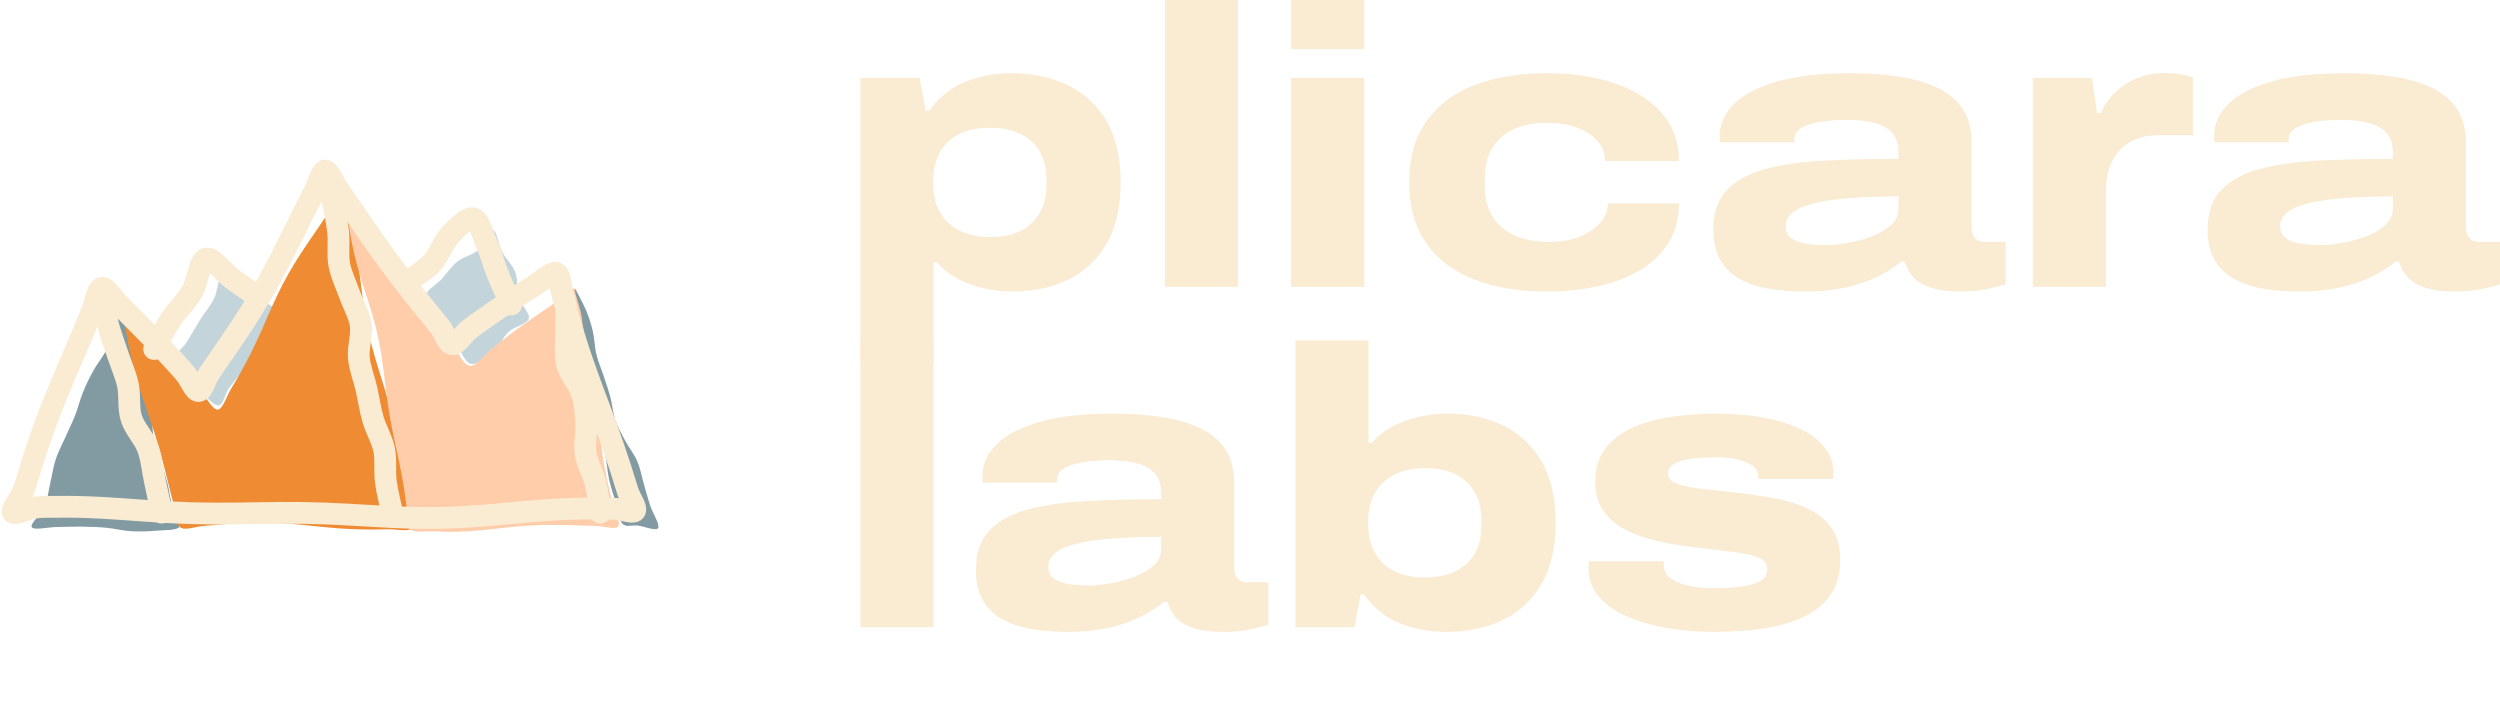
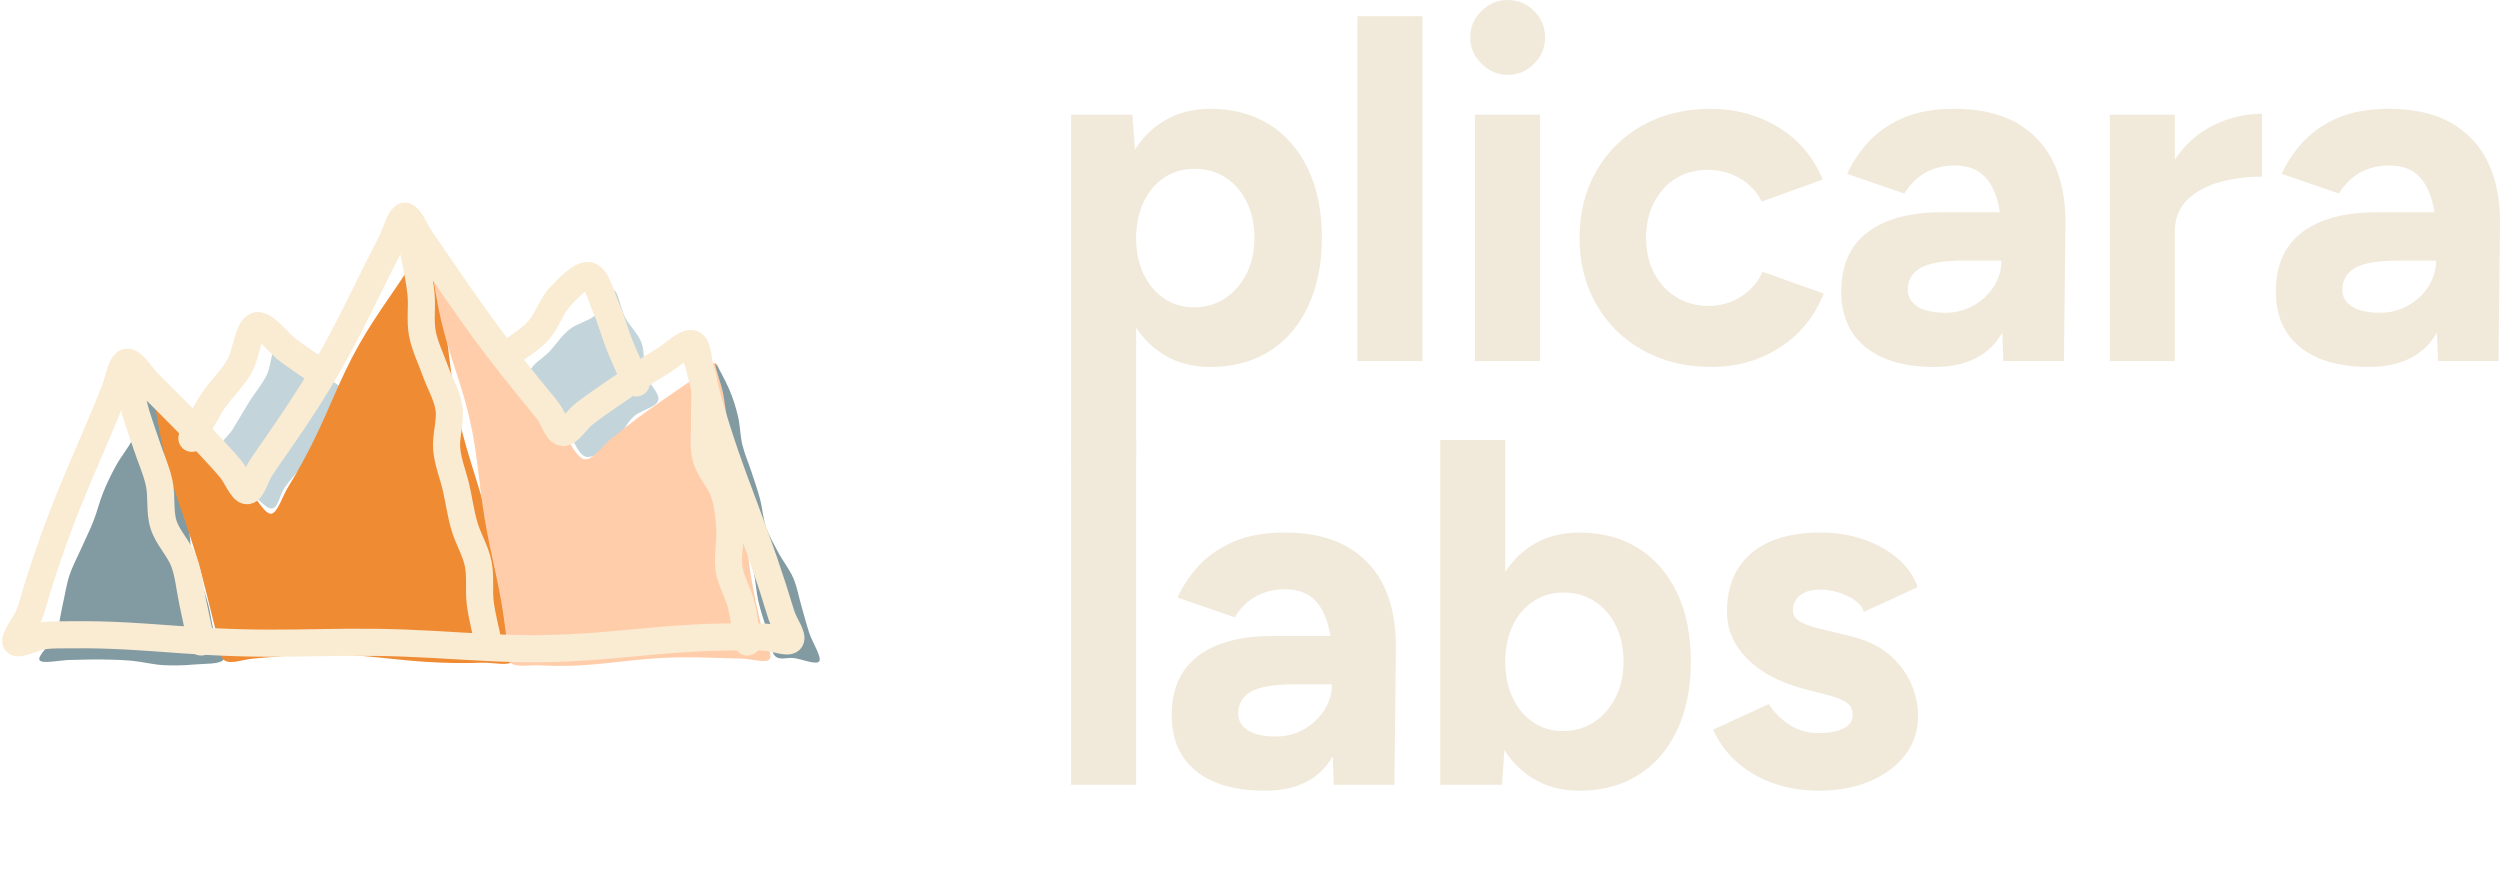
- <svg xmlns="http://www.w3.org/2000/svg" viewBox="0 0 290.55 81.74" width="290.55" height="81.74" role="img" aria-label="Plicara Labs">
-   <g transform="translate(0 1.87)">
+ <svg xmlns="http://www.w3.org/2000/svg" viewBox="0 0 233.4 82.47" width="233.4" height="82.47" role="img" aria-label="Plicara Labs">
+   <g transform="translate(0 2.23)">
    <g transform="translate(-5.42 -6.25) scale(0.1688)">
      <path d="M 138.24 266.24 C 137.27 261.18 144.69 256.28 147.81 251.24 C 150.94 246.20 153.84 241.03 156.99 236.00 C 160.13 230.97 163.89 226.79 166.69 221.08 C 169.49 215.36 169.58 202.30 173.79 201.73 C 178.00 201.17 185.98 212.89 191.93 217.70 C 197.88 222.50 208.19 226.44 209.48 230.56 C 210.77 234.69 202.03 237.85 199.65 242.43 C 197.28 247.02 197.44 253.31 195.23 258.07 C 193.03 262.83 189.52 266.79 186.42 271.00 C 183.33 275.21 179.53 279.33 176.65 283.34 C 173.77 287.35 172.96 295.37 169.12 295.08 C 165.29 294.78 158.77 286.38 153.62 281.58 C 148.48 276.77 139.21 271.30 138.24 266.24 Z" fill="#C3D5DA" stroke="none" transform="translate(13 10)" />
      <path d="M 312.32 220.16 C 312.01 215.86 319.58 212.06 323.22 208.02 C 326.87 203.99 329.87 199.31 334.17 195.93 C 338.46 192.54 344.97 191.34 349.00 187.72 C 353.03 184.10 355.73 173.94 358.37 174.22 C 361.01 174.50 362.25 184.52 364.85 189.42 C 367.46 194.32 372.13 198.40 374.01 203.63 C 375.89 208.85 374.62 215.49 376.14 220.77 C 377.67 226.04 384.30 231.34 383.16 235.28 C 382.03 239.22 373.45 240.56 369.34 244.41 C 365.22 248.26 362.88 254.74 358.49 258.40 C 354.10 262.06 347.28 267.64 343.01 266.38 C 338.74 265.12 335.83 256.27 332.85 250.85 C 329.86 245.42 328.51 238.95 325.09 233.83 C 321.67 228.72 312.63 224.46 312.32 220.16 Z" fill="#C3D5DA" stroke="none" transform="translate(13 10)" />
      <g fill="none" stroke="#FAEBD3" stroke-width="15.0" stroke-linecap="round" stroke-linejoin="round">
        <path d="M 138.24 266.24 C 140.19 262.80 145.60 252.23 149.94 245.62 C 154.29 239.00 160.30 233.45 164.30 226.54 C 168.29 219.64 169.33 205.64 173.92 204.19 C 178.51 202.74 185.84 213.46 191.84 217.83 C 197.84 222.20 206.91 228.30 209.92 230.40" />
        <path d="M 312.32 220.16 C 315.20 217.92 324.70 212.06 329.61 206.73 C 334.52 201.40 337.07 193.26 341.79 188.19 C 346.51 183.12 353.65 175.28 357.92 176.31 C 362.19 177.34 364.56 187.88 367.41 194.36 C 370.26 200.85 372.26 208.36 375.02 215.22 C 377.79 222.08 382.50 232.14 384.00 235.52" />
      </g>
      <path d="M 40.96 378.88 C 39.60 376.52 47.75 369.72 49.88 364.63 C 52.02 359.55 52.49 353.80 53.76 348.37 C 55.04 342.94 55.78 337.30 57.52 332.05 C 59.25 326.80 61.93 321.94 64.16 316.89 C 66.39 311.84 68.88 306.90 70.89 301.77 C 72.90 296.63 74.14 291.19 76.22 286.08 C 78.30 280.97 80.69 275.99 83.39 271.13 C 86.09 266.27 89.83 261.82 92.40 256.92 C 94.98 252.01 97.19 246.88 98.85 241.68 C 100.52 236.48 101.07 225.88 102.40 225.69 C 103.73 225.51 105.45 235.50 106.83 240.55 C 108.20 245.60 109.06 250.93 110.65 255.98 C 112.25 261.04 114.58 265.90 116.42 270.90 C 118.26 275.89 120.51 280.78 121.68 285.95 C 122.84 291.12 122.86 296.60 123.42 301.94 C 123.97 307.27 123.99 312.75 125.02 317.96 C 126.06 323.17 128.08 328.11 129.64 333.18 C 131.19 338.25 133.02 343.25 134.35 348.38 C 135.68 353.51 136.17 358.95 137.60 363.96 C 139.02 368.98 144.77 375.58 142.88 378.48 C 141.00 381.38 131.90 380.81 126.29 381.35 C 120.68 381.88 114.92 382.02 109.23 381.68 C 103.54 381.34 97.85 379.82 92.16 379.29 C 86.47 378.77 80.78 378.61 75.09 378.54 C 69.40 378.46 63.72 378.76 58.03 378.82 C 52.34 378.87 42.32 381.24 40.96 378.88 Z" fill="#829AA1" stroke="none" transform="translate(13 10)" />
      <path d="M 102.40 225.28 C 103.52 224.87 108.71 234.25 112.13 238.49 C 115.55 242.73 119.24 246.73 122.94 250.70 C 126.64 254.68 130.51 258.51 134.34 262.36 C 138.17 266.22 142.11 269.98 145.94 273.84 C 149.76 277.71 153.44 281.53 157.29 285.55 C 161.15 289.56 165.59 298.25 169.06 297.94 C 172.54 297.64 175.30 288.41 178.15 283.72 C 181.01 279.04 183.64 274.53 186.21 269.84 C 188.78 265.14 191.23 260.38 193.57 255.56 C 195.92 250.74 198.07 245.81 200.27 240.91 C 202.47 236.01 204.54 231.03 206.79 226.16 C 209.04 221.28 211.29 216.41 213.77 211.67 C 216.25 206.92 218.89 202.27 221.66 197.69 C 224.43 193.11 227.43 188.66 230.39 184.19 C 233.36 179.73 236.49 175.35 239.47 170.89 C 242.44 166.42 245.52 161.92 248.26 157.42 C 251.01 152.92 254.17 143.60 255.92 143.88 C 257.67 144.16 257.74 153.97 258.76 159.12 C 259.78 164.27 261.03 169.55 262.03 174.78 C 263.04 180.02 263.97 185.27 264.79 190.55 C 265.61 195.82 266.27 201.13 266.97 206.42 C 267.66 211.72 268.22 217.05 268.98 222.33 C 269.74 227.62 270.50 232.90 271.51 238.14 C 272.52 243.38 273.70 248.58 275.02 253.76 C 276.34 258.93 277.92 264.06 279.45 269.19 C 280.98 274.33 282.69 279.43 284.21 284.56 C 285.72 289.70 287.25 294.84 288.54 300.02 C 289.84 305.20 290.98 310.41 292.00 315.64 C 293.02 320.88 293.82 326.16 294.66 331.42 C 295.50 336.69 296.20 341.99 297.05 347.26 C 297.91 352.53 298.81 357.65 299.77 363.03 C 300.74 368.40 305.11 376.62 302.85 379.50 C 300.59 382.39 291.63 380.18 286.21 380.35 C 280.79 380.52 275.63 380.59 270.34 380.51 C 265.05 380.43 259.75 380.22 254.46 379.88 C 249.17 379.55 243.88 378.99 238.59 378.49 C 233.30 377.99 228.01 377.33 222.72 376.88 C 217.43 376.44 212.14 376.00 206.85 375.82 C 201.56 375.64 196.27 375.64 190.98 375.79 C 185.69 375.94 180.39 376.36 175.10 376.73 C 169.81 377.11 164.54 377.68 159.23 378.07 C 153.92 378.45 146.65 381.44 143.24 379.04 C 139.82 376.64 140.15 368.79 138.76 363.66 C 137.36 358.52 136.16 353.38 134.86 348.24 C 133.56 343.10 132.34 337.94 130.96 332.83 C 129.58 327.71 128.12 322.62 126.56 317.55 C 125.00 312.48 123.26 307.46 121.58 302.43 C 119.89 297.39 118.07 292.39 116.44 287.34 C 114.81 282.29 113.19 277.24 111.81 272.13 C 110.43 267.01 109.22 261.85 108.15 256.65 C 107.07 251.45 106.34 246.17 105.38 240.94 C 104.43 235.71 101.28 225.69 102.40 225.28 Z" fill="#EE8B33" stroke="none" transform="translate(13 10)" />
      <path d="M 256.00 143.36 C 257.46 142.89 262.93 152.12 266.33 156.55 C 269.72 160.98 273.04 165.46 276.37 169.94 C 279.69 174.42 283.08 178.86 286.26 183.44 C 289.44 188.02 292.52 192.67 295.47 197.42 C 298.41 202.17 301.15 207.06 303.94 211.92 C 306.74 216.77 309.37 221.74 312.23 226.55 C 315.09 231.36 317.97 236.15 321.10 240.77 C 324.23 245.39 327.37 249.76 330.99 254.27 C 334.61 258.79 338.39 267.55 342.81 267.87 C 347.23 268.19 352.74 259.94 357.50 256.18 C 362.26 252.41 366.67 248.81 371.38 245.29 C 376.08 241.77 380.91 238.43 385.72 235.06 C 390.53 231.69 395.38 228.46 400.23 225.07 C 405.09 221.67 411.72 213.66 414.84 214.69 C 417.97 215.71 417.59 225.75 418.98 231.20 C 420.36 236.65 421.85 241.97 423.16 247.38 C 424.46 252.79 425.78 258.19 426.80 263.65 C 427.83 269.12 428.65 274.62 429.32 280.14 C 429.98 285.67 430.35 291.26 430.81 296.82 C 431.27 302.39 431.54 307.99 432.08 313.54 C 432.62 319.10 433.21 324.64 434.05 330.14 C 434.88 335.63 435.96 341.08 437.10 346.52 C 438.24 351.96 439.60 357.47 440.88 362.78 C 442.16 368.08 446.66 375.80 444.77 378.35 C 442.87 380.90 434.71 378.20 429.51 378.08 C 424.31 377.95 418.89 377.75 413.58 377.63 C 408.27 377.50 402.96 377.30 397.65 377.35 C 392.34 377.40 387.03 377.58 381.72 377.92 C 376.41 378.26 371.11 378.86 365.80 379.39 C 360.49 379.91 355.18 380.64 349.87 381.08 C 344.56 381.53 339.25 381.95 333.94 382.06 C 328.63 382.18 323.49 382.12 318.01 381.80 C 312.52 381.48 304.23 383.25 301.03 380.15 C 297.83 377.06 299.55 368.68 298.79 363.22 C 298.04 357.76 297.40 352.63 296.50 347.37 C 295.61 342.11 294.50 336.89 293.42 331.67 C 292.35 326.44 291.10 321.25 290.05 316.02 C 288.99 310.80 287.96 305.57 287.09 300.30 C 286.22 295.04 285.54 289.74 284.83 284.44 C 284.13 279.14 283.61 273.81 282.87 268.52 C 282.12 263.23 281.39 257.94 280.37 252.71 C 279.35 247.47 278.12 242.28 276.74 237.12 C 275.36 231.95 273.67 226.85 272.09 221.72 C 270.50 216.60 268.73 211.51 267.22 206.37 C 265.71 201.24 264.25 196.09 263.04 190.89 C 261.83 185.69 260.86 180.45 259.95 175.19 C 259.04 169.94 258.24 164.66 257.58 159.35 C 256.93 154.05 254.54 143.83 256.00 143.36 Z" fill="#FFCDAA" stroke="none" transform="translate(13 10)" />
      <path d="M 414.72 215.04 C 415.29 214.68 420.30 224.23 422.39 229.06 C 424.48 233.89 426.05 238.90 427.27 244.03 C 428.49 249.17 428.46 254.73 429.70 259.85 C 430.94 264.98 433.10 269.79 434.73 274.78 C 436.35 279.77 438.12 284.72 439.46 289.81 C 440.80 294.90 441.08 300.36 442.78 305.32 C 444.49 310.29 447.18 314.91 449.69 319.60 C 452.20 324.29 455.75 328.62 457.84 333.45 C 459.93 338.29 460.79 343.54 462.25 348.59 C 463.72 353.64 464.97 358.58 466.64 363.74 C 468.31 368.89 473.65 377.16 472.25 379.51 C 470.85 381.85 462.32 378.27 458.24 377.79 C 454.16 377.31 450.27 379.19 447.77 376.62 C 445.27 374.04 444.78 367.39 443.24 362.33 C 441.70 357.27 439.75 351.68 438.52 346.26 C 437.30 340.83 437.11 335.21 435.89 329.79 C 434.66 324.37 432.54 319.11 431.17 313.72 C 429.80 308.32 428.18 302.97 427.66 297.41 C 427.13 291.86 428.26 286.00 428.02 280.39 C 427.78 274.78 427.28 269.22 426.22 263.76 C 425.16 258.31 422.87 253.09 421.66 247.66 C 420.45 242.23 420.14 236.64 418.98 231.20 C 417.83 225.76 414.15 215.40 414.72 215.04 Z" fill="#829AA1" stroke="none" transform="translate(13 10)" />
      <g fill="none" stroke="#FAEBD3" stroke-width="15.0" stroke-linecap="round" stroke-linejoin="round">
        <path d="M 40.96 378.88 C 39.61 376.97 46.17 369.08 48.20 363.96 C 50.22 358.83 51.44 353.38 53.12 348.11 C 54.80 342.84 56.49 337.58 58.27 332.35 C 60.05 327.13 61.89 321.92 63.81 316.75 C 65.72 311.58 67.72 306.44 69.77 301.32 C 71.82 296.20 73.95 291.11 76.09 286.03 C 78.22 280.94 80.43 275.88 82.59 270.81 C 84.75 265.73 86.94 260.67 89.07 255.58 C 91.20 250.50 93.17 245.51 95.36 240.28 C 97.54 235.05 98.97 224.86 102.18 224.18 C 105.40 223.49 110.64 232.24 114.64 236.16 C 118.63 240.09 122.32 243.86 126.15 247.72 C 129.98 251.58 133.83 255.42 137.61 259.33 C 141.39 263.23 145.16 267.15 148.84 271.14 C 152.53 275.14 156.42 279.27 159.74 283.28 C 163.06 287.28 166.00 295.29 168.77 295.20 C 171.55 295.10 173.58 287.00 176.37 282.71 C 179.16 278.42 182.47 273.87 185.51 269.44 C 188.54 265.01 191.61 260.60 194.59 256.14 C 197.56 251.68 200.52 247.20 203.38 242.67 C 206.24 238.14 209.03 233.58 211.73 228.96 C 214.43 224.34 217.04 219.67 219.58 214.96 C 222.13 210.26 224.58 205.49 227.01 200.72 C 229.45 195.96 231.81 191.14 234.19 186.34 C 236.58 181.55 238.92 176.73 241.33 171.94 C 243.73 167.15 246.17 162.35 248.62 157.63 C 251.07 152.90 253.19 143.67 256.00 143.58 C 258.82 143.50 262.36 152.56 265.53 157.11 C 268.71 161.66 271.89 166.28 275.05 170.87 C 278.22 175.46 281.35 180.08 284.53 184.66 C 287.71 189.24 290.90 193.82 294.15 198.35 C 297.39 202.89 300.68 207.40 304.03 211.86 C 307.37 216.32 310.78 220.74 314.22 225.14 C 317.67 229.54 321.18 233.88 324.68 238.24 C 328.19 242.59 332.11 247.13 335.25 251.25 C 338.39 255.38 340.19 262.72 343.50 262.99 C 346.81 263.25 350.79 256.23 355.11 252.82 C 359.42 249.41 364.58 245.87 369.40 242.52 C 374.22 239.17 379.10 235.90 384.03 232.69 C 388.96 229.49 393.79 226.41 398.95 223.27 C 404.11 220.14 411.53 212.78 414.99 213.90 C 418.45 215.01 418.24 224.76 419.71 229.98 C 421.18 235.20 422.39 240.16 423.82 245.22 C 425.26 250.28 426.75 255.32 428.32 260.33 C 429.89 265.34 431.55 270.32 433.25 275.29 C 434.96 280.25 436.75 285.19 438.55 290.12 C 440.35 295.05 442.21 299.97 444.04 304.89 C 445.86 309.81 447.71 314.73 449.50 319.67 C 451.29 324.60 453.06 329.55 454.76 334.51 C 456.47 339.48 458.12 344.46 459.74 349.46 C 461.35 354.45 462.85 359.79 464.44 364.49 C 466.03 369.20 470.74 375.71 469.28 377.67 C 467.82 379.63 460.51 376.52 455.68 376.25 C 450.85 375.98 445.44 376.04 440.32 376.05 C 435.20 376.07 430.08 376.15 424.96 376.33 C 419.84 376.50 414.72 376.78 409.60 377.11 C 404.48 377.44 399.36 377.87 394.24 378.30 C 389.12 378.74 384.00 379.25 378.88 379.71 C 373.76 380.17 368.64 380.66 363.52 381.05 C 358.40 381.44 353.28 381.81 348.16 382.06 C 343.04 382.31 337.92 382.49 332.80 382.56 C 327.68 382.64 322.56 382.60 317.44 382.50 C 312.32 382.39 307.20 382.18 302.08 381.94 C 296.96 381.71 291.84 381.39 286.72 381.10 C 281.60 380.81 276.48 380.47 271.36 380.21 C 266.24 379.94 261.12 379.68 256.00 379.49 C 250.88 379.31 245.76 379.17 240.64 379.10 C 235.52 379.03 230.40 379.03 225.28 379.05 C 220.16 379.07 215.04 379.17 209.92 379.24 C 204.80 379.31 199.68 379.42 194.56 379.47 C 189.44 379.52 184.32 379.57 179.20 379.54 C 174.08 379.51 168.96 379.43 163.84 379.28 C 158.72 379.13 153.60 378.91 148.48 378.64 C 143.36 378.37 138.24 378.02 133.12 377.67 C 128.00 377.33 122.88 376.92 117.76 376.57 C 112.64 376.23 107.52 375.86 102.40 375.59 C 97.28 375.33 92.16 375.09 87.04 374.98 C 81.92 374.86 76.80 374.83 71.68 374.90 C 66.56 374.97 61.44 374.74 56.32 375.41 C 51.20 376.07 42.31 380.79 40.96 378.88 Z" />
        <path d="M 102.40 225.28 C 103.01 229.03 104.32 240.44 106.08 247.80 C 107.84 255.17 110.63 262.26 112.97 269.47 C 115.32 276.68 118.57 283.64 120.16 291.05 C 121.76 298.46 120.27 306.69 122.55 313.92 C 124.82 321.15 131.15 327.30 133.83 334.42 C 136.51 341.54 137.05 349.23 138.64 356.64 C 140.23 364.05 142.57 375.17 143.36 378.88" />
        <path d="M 256.00 143.36 C 256.86 146.90 259.70 157.46 261.19 164.58 C 262.68 171.69 264.19 178.81 264.94 186.07 C 265.69 193.33 264.37 201.00 265.70 208.15 C 267.02 215.30 270.44 222.05 272.90 228.97 C 275.36 235.90 279.41 242.52 280.45 249.73 C 281.50 256.93 278.52 264.93 279.17 272.21 C 279.81 279.49 282.70 286.34 284.33 293.43 C 285.96 300.52 286.91 307.75 288.95 314.76 C 290.99 321.77 295.11 328.37 296.57 335.50 C 298.04 342.62 296.83 350.27 297.74 357.50 C 298.66 364.73 301.36 375.32 302.08 378.88" />
        <path d="M 414.72 215.04 C 415.83 218.36 420.23 228.14 421.40 234.99 C 422.57 241.83 421.56 249.09 421.76 256.12 C 421.97 263.15 420.82 270.43 422.63 277.16 C 424.44 283.88 430.44 289.83 432.64 296.48 C 434.83 303.14 435.35 310.11 435.79 317.09 C 436.24 324.07 434.27 331.51 435.31 338.38 C 436.35 345.25 440.36 351.57 442.05 358.32 C 443.74 365.07 444.87 375.45 445.44 378.88" />
        <path d="M 138.24 266.24 C 140.19 262.80 145.53 252.20 149.92 245.60 C 154.30 239.01 160.54 233.60 164.54 226.68 C 168.54 219.77 169.36 205.60 173.91 204.12 C 178.45 202.65 185.82 213.47 191.82 217.85 C 197.82 222.23 206.90 228.31 209.92 230.40" />
        <path d="M 312.32 220.16 C 315.24 217.96 324.94 212.30 329.82 206.94 C 334.71 201.59 336.98 193.12 341.65 188.05 C 346.33 182.99 353.57 175.51 357.87 176.56 C 362.17 177.61 364.61 187.89 367.46 194.34 C 370.31 200.79 372.22 208.38 374.98 215.24 C 377.73 222.11 382.50 232.14 384.00 235.52" />
      </g>
    </g>
  </g>
-   <g fill="#FAEBD3" transform="translate(97.01 33.33)">
-     <path d="M2.99 8.85V-24.27H9.87L10.57 -20.47H10.97Q12.77 -22.89 15.23 -23.85Q17.69 -24.82 20.49 -24.82Q24.19 -24.82 27.06 -23.45Q29.93 -22.08 31.58 -19.28Q33.23 -16.47 33.23 -12.14Q33.23 -7.82 31.59 -5Q29.95 -2.18 27.12 -0.82Q24.29 0.55 20.68 0.55Q19.1 0.55 17.45 0.2Q15.8 -0.15 14.35 -0.91Q12.9 -1.66 11.86 -2.86H11.49V8.85ZM18.07 -5.78Q20.24 -5.78 21.69 -6.55Q23.13 -7.31 23.86 -8.67Q24.6 -10.02 24.6 -11.75V-12.52Q24.6 -14.3 23.86 -15.65Q23.13 -17 21.66 -17.74Q20.2 -18.48 18.03 -18.48Q15.86 -18.48 14.38 -17.71Q12.91 -16.93 12.18 -15.54Q11.44 -14.15 11.44 -12.3V-11.98Q11.44 -10.61 11.86 -9.46Q12.28 -8.32 13.11 -7.51Q13.95 -6.7 15.19 -6.24Q16.43 -5.78 18.07 -5.78Z M38.37 0V-33.33H46.86V0Z M53.04 -27.62V-33.33H61.54V-27.62ZM53.04 0V-24.27H61.54V0Z M82.78 0.55Q77.91 0.55 74.32 -0.85Q70.72 -2.25 68.75 -5.07Q66.77 -7.89 66.77 -12.14Q66.77 -16.4 68.75 -19.22Q70.72 -22.04 74.32 -23.43Q77.91 -24.82 82.78 -24.82Q85.95 -24.82 88.73 -24.19Q91.51 -23.55 93.63 -22.26Q95.76 -20.97 96.94 -19.06Q98.12 -17.15 98.12 -14.61H89.53Q89.53 -15.97 88.63 -16.97Q87.73 -17.97 86.22 -18.51Q84.7 -19.05 82.78 -19.05Q80.38 -19.05 78.77 -18.24Q77.15 -17.44 76.35 -15.99Q75.55 -14.55 75.55 -12.6V-11.68Q75.55 -9.76 76.37 -8.3Q77.2 -6.85 78.88 -6.03Q80.57 -5.22 83.11 -5.22Q85.01 -5.22 86.54 -5.82Q88.07 -6.41 88.96 -7.44Q89.86 -8.46 89.86 -9.7H98.12Q98.12 -7.1 96.93 -5.16Q95.73 -3.22 93.64 -1.96Q91.54 -0.69 88.75 -0.07Q85.95 0.55 82.78 0.55Z M112.79 0.55Q110.53 0.55 108.58 0.22Q106.63 -0.11 105.18 -0.92Q103.72 -1.72 102.92 -3.12Q102.11 -4.51 102.11 -6.65Q102.11 -9.57 103.68 -11.24Q105.25 -12.91 108.15 -13.68Q111.04 -14.46 114.98 -14.66Q118.91 -14.87 123.63 -14.87V-15.61Q123.63 -17 122.94 -17.83Q122.24 -18.67 120.88 -19.03Q119.52 -19.4 117.46 -19.4Q115.99 -19.4 114.63 -19.18Q113.27 -18.97 112.39 -18.48Q111.52 -17.99 111.52 -17.14V-16.79H102.92Q102.88 -16.97 102.86 -17.12Q102.85 -17.26 102.85 -17.47Q102.85 -19.63 104.56 -21.29Q106.26 -22.95 109.61 -23.88Q112.97 -24.82 117.92 -24.82Q122.5 -24.82 125.67 -24.02Q128.84 -23.23 130.49 -21.46Q132.13 -19.69 132.13 -16.71V-7.01Q132.13 -6.21 132.49 -5.72Q132.85 -5.22 133.64 -5.22H136.09V-0.3Q135.43 -0.05 134.01 0.25Q132.59 0.55 130.97 0.55Q128.7 0.55 127.33 0.08Q125.97 -0.39 125.3 -1.18Q124.63 -1.98 124.34 -2.94H123.98Q122.66 -1.87 120.96 -1.07Q119.25 -0.27 117.21 0.14Q115.17 0.55 112.79 0.55ZM115.18 -4.84Q116.23 -4.84 117.64 -5.08Q119.06 -5.31 120.44 -5.82Q121.82 -6.33 122.73 -7.14Q123.63 -7.94 123.63 -9.11V-10.5Q119.11 -10.5 116.2 -10.13Q113.29 -9.76 111.91 -9.01Q110.53 -8.26 110.53 -7.04Q110.53 -6.1 111.21 -5.63Q111.89 -5.16 112.97 -5Q114.05 -4.84 115.18 -4.84Z M139.24 0V-24.27H146.12L146.71 -20.16H147.1Q147.81 -21.63 148.92 -22.68Q150.04 -23.73 151.48 -24.29Q152.91 -24.84 154.53 -24.84Q155.46 -24.84 156.29 -24.72Q157.12 -24.59 157.86 -24.31V-17.62H153.84Q152.22 -17.62 151.07 -17.1Q149.92 -16.58 149.18 -15.68Q148.45 -14.79 148.1 -13.65Q147.74 -12.51 147.74 -11.22V0Z M170.25 0.55Q167.98 0.55 166.03 0.22Q164.08 -0.11 162.63 -0.92Q161.18 -1.72 160.37 -3.12Q159.56 -4.51 159.56 -6.65Q159.56 -9.57 161.14 -11.24Q162.71 -12.91 165.6 -13.68Q168.5 -14.46 172.43 -14.66Q176.36 -14.87 181.09 -14.87V-15.61Q181.09 -17 180.39 -17.83Q179.69 -18.67 178.33 -19.03Q176.97 -19.4 174.92 -19.4Q173.45 -19.4 172.08 -19.18Q170.72 -18.97 169.85 -18.48Q168.97 -17.99 168.97 -17.14V-16.79H160.38Q160.33 -16.97 160.32 -17.12Q160.31 -17.26 160.31 -17.47Q160.31 -19.63 162.01 -21.29Q163.71 -22.95 167.07 -23.88Q170.42 -24.82 175.37 -24.82Q179.95 -24.82 183.12 -24.02Q186.29 -23.23 187.94 -21.46Q189.58 -19.69 189.58 -16.71V-7.01Q189.58 -6.21 189.94 -5.72Q190.3 -5.22 191.1 -5.22H193.54V-0.3Q192.88 -0.05 191.47 0.25Q190.05 0.55 188.42 0.55Q186.15 0.55 184.79 0.08Q183.42 -0.39 182.75 -1.18Q182.08 -1.98 181.8 -2.94H181.43Q180.12 -1.87 178.41 -1.07Q176.7 -0.27 174.66 0.14Q172.62 0.55 170.25 0.55ZM172.63 -4.84Q173.68 -4.84 175.1 -5.08Q176.52 -5.31 177.9 -5.82Q179.28 -6.33 180.18 -7.14Q181.09 -7.94 181.09 -9.11V-10.5Q176.56 -10.5 173.65 -10.13Q170.75 -9.76 169.37 -9.01Q167.99 -8.26 167.99 -7.04Q167.99 -6.1 168.67 -5.63Q169.35 -5.16 170.42 -5Q171.5 -4.84 172.63 -4.84Z" />
+   <g fill="#F1EADB" transform="translate(97.15 33.71)">
+     <path d="M2.85 9.2V-23H8.57L8.81 -19.75Q9.98 -21.57 11.76 -22.56Q13.54 -23.55 15.86 -23.55Q19.03 -23.55 21.37 -22.08Q23.7 -20.61 24.98 -17.91Q26.26 -15.21 26.26 -11.5Q26.26 -7.84 24.98 -5.12Q23.7 -2.39 21.37 -0.92Q19.03 0.55 15.86 0.55Q13.57 0.55 11.83 -0.41Q10.09 -1.37 8.92 -3.11V9.2ZM14.32 -5.02Q15.96 -5.02 17.22 -5.86Q18.48 -6.69 19.22 -8.15Q19.96 -9.61 19.96 -11.5Q19.96 -13.4 19.25 -14.85Q18.54 -16.31 17.27 -17.13Q16.01 -17.95 14.36 -17.95Q12.78 -17.95 11.54 -17.13Q10.31 -16.31 9.62 -14.85Q8.92 -13.39 8.92 -11.5Q8.92 -9.6 9.61 -8.14Q10.3 -6.67 11.52 -5.85Q12.74 -5.02 14.32 -5.02Z M29.58 0V-32.2H35.65V0Z M40.55 0V-23H46.63V0ZM43.61 -26.72Q42.21 -26.72 41.16 -27.77Q40.11 -28.81 40.11 -30.21Q40.11 -31.66 41.16 -32.68Q42.21 -33.71 43.61 -33.71Q45.05 -33.71 46.08 -32.68Q47.1 -31.66 47.1 -30.21Q47.1 -28.81 46.08 -27.77Q45.05 -26.72 43.61 -26.72Z M62.63 0.55Q59.05 0.55 56.26 -0.99Q53.47 -2.53 51.9 -5.26Q50.32 -7.99 50.32 -11.5Q50.32 -15.04 51.89 -17.76Q53.45 -20.47 56.21 -22.01Q58.97 -23.55 62.54 -23.55Q66.03 -23.55 68.86 -21.84Q71.7 -20.13 73.02 -16.95L67.32 -14.89Q66.67 -16.23 65.32 -17.04Q63.96 -17.85 62.27 -17.85Q60.58 -17.85 59.29 -17.04Q58.01 -16.24 57.27 -14.8Q56.53 -13.37 56.53 -11.5Q56.53 -9.63 57.28 -8.21Q58.02 -6.79 59.35 -5.97Q60.67 -5.15 62.36 -5.15Q64.04 -5.15 65.39 -6.02Q66.75 -6.88 67.4 -8.34L73.12 -6.3Q71.8 -3.03 68.97 -1.24Q66.14 0.55 62.63 0.55Z M83.44 0.55Q79.3 0.55 77.03 -1.29Q74.75 -3.13 74.75 -6.49Q74.75 -10.17 77.21 -12.03Q79.67 -13.89 84.13 -13.89H89.56Q89.24 -16.01 88.23 -17.13Q87.22 -18.26 85.33 -18.26Q83.86 -18.26 82.66 -17.62Q81.47 -16.97 80.64 -15.64L75.3 -17.48Q75.95 -18.95 77.19 -20.35Q78.43 -21.76 80.43 -22.66Q82.43 -23.55 85.33 -23.55Q88.83 -23.55 91.15 -22.22Q93.47 -20.88 94.6 -18.47Q95.73 -16.05 95.68 -12.74L95.54 0H89.88L89.79 -2.67Q88.92 -1.1 87.33 -0.28Q85.74 0.55 83.44 0.55ZM84.46 -4.51Q85.93 -4.51 87.12 -5.2Q88.32 -5.89 89.01 -6.99Q89.7 -8.1 89.7 -9.29V-9.38H86.25Q83.26 -9.38 82.11 -8.67Q80.96 -7.96 80.96 -6.67Q80.96 -5.66 81.88 -5.08Q82.8 -4.51 84.46 -4.51Z M99.82 0V-23H105.89V-18.79Q107.31 -20.95 109.5 -22.02Q111.7 -23.09 114.03 -23.09V-17.22Q111.93 -17.22 110.06 -16.7Q108.2 -16.18 107.05 -15.04Q105.89 -13.9 105.89 -12.08V0Z M124.02 0.55Q119.88 0.55 117.6 -1.29Q115.32 -3.13 115.32 -6.49Q115.32 -10.17 117.78 -12.03Q120.24 -13.89 124.71 -13.89H130.13Q129.81 -16.01 128.8 -17.13Q127.79 -18.26 125.9 -18.26Q124.43 -18.26 123.23 -17.62Q122.04 -16.97 121.21 -15.64L115.87 -17.48Q116.52 -18.95 117.76 -20.35Q119 -21.76 121 -22.66Q123 -23.55 125.9 -23.55Q129.4 -23.55 131.72 -22.22Q134.04 -20.88 135.17 -18.47Q136.3 -16.05 136.25 -12.74L136.11 0H130.46L130.36 -2.67Q129.49 -1.1 127.9 -0.28Q126.32 0.55 124.02 0.55ZM125.03 -4.51Q126.5 -4.51 127.7 -5.2Q128.89 -5.89 129.58 -6.99Q130.27 -8.1 130.27 -9.29V-9.38H126.82Q123.83 -9.38 122.68 -8.67Q121.53 -7.96 121.53 -6.67Q121.53 -5.66 122.45 -5.08Q123.37 -4.51 125.03 -4.51Z" />
  </g>
-   <g fill="#FAEBD3" transform="translate(97.01 72.89)">
-     <path d="M2.99 0V-33.33H11.49V0Z M27.09 0.55Q24.83 0.55 22.88 0.22Q20.93 -0.11 19.48 -0.92Q18.03 -1.72 17.22 -3.12Q16.41 -4.51 16.41 -6.65Q16.41 -9.57 17.98 -11.24Q19.56 -12.91 22.45 -13.68Q25.34 -14.46 29.28 -14.66Q33.21 -14.87 37.94 -14.87V-15.61Q37.94 -17 37.24 -17.83Q36.54 -18.67 35.18 -19.03Q33.82 -19.4 31.77 -19.4Q30.3 -19.4 28.93 -19.18Q27.57 -18.97 26.69 -18.48Q25.82 -17.99 25.82 -17.14V-16.79H17.22Q17.18 -16.97 17.17 -17.12Q17.16 -17.26 17.16 -17.47Q17.16 -19.63 18.86 -21.29Q20.56 -22.95 23.92 -23.88Q27.27 -24.82 32.22 -24.82Q36.8 -24.82 39.97 -24.02Q43.14 -23.23 44.79 -21.46Q46.43 -19.69 46.43 -16.71V-7.01Q46.43 -6.21 46.79 -5.72Q47.15 -5.22 47.95 -5.22H50.39V-0.3Q49.73 -0.05 48.31 0.25Q46.89 0.55 45.27 0.55Q43 0.55 41.63 0.08Q40.27 -0.39 39.6 -1.18Q38.93 -1.98 38.65 -2.94H38.28Q36.96 -1.87 35.26 -1.07Q33.55 -0.27 31.51 0.14Q29.47 0.55 27.09 0.55ZM29.48 -4.84Q30.53 -4.84 31.95 -5.08Q33.36 -5.31 34.74 -5.82Q36.12 -6.33 37.03 -7.14Q37.94 -7.94 37.94 -9.11V-10.5Q33.41 -10.5 30.5 -10.13Q27.6 -9.76 26.21 -9.01Q24.83 -8.26 24.83 -7.04Q24.83 -6.1 25.51 -5.63Q26.19 -5.16 27.27 -5Q28.35 -4.84 29.48 -4.84Z M71.04 0.55Q68.25 0.55 65.77 -0.41Q63.3 -1.38 61.5 -3.79H61.1L60.43 0H53.55V-33.33H62.04V-21.41H62.41Q63.45 -22.61 64.9 -23.36Q66.35 -24.12 68 -24.47Q69.65 -24.82 71.23 -24.82Q74.84 -24.82 77.67 -23.45Q80.5 -22.08 82.14 -19.28Q83.79 -16.47 83.79 -12.12Q83.79 -7.82 82.13 -5Q80.48 -2.18 77.61 -0.82Q74.74 0.55 71.04 0.55ZM68.58 -5.78Q70.75 -5.78 72.22 -6.53Q73.68 -7.27 74.42 -8.62Q75.15 -9.97 75.15 -11.75V-12.52Q75.15 -14.3 74.42 -15.62Q73.68 -16.95 72.24 -17.72Q70.8 -18.48 68.62 -18.48Q66.98 -18.48 65.74 -18.03Q64.5 -17.57 63.67 -16.76Q62.83 -15.95 62.41 -14.81Q62 -13.68 62 -12.28V-11.96Q62 -10.14 62.73 -8.74Q63.46 -7.34 64.94 -6.56Q66.41 -5.78 68.58 -5.78Z M102.18 0.55Q99.46 0.55 96.86 0.12Q94.26 -0.32 92.17 -1.21Q90.08 -2.09 88.84 -3.52Q87.6 -4.95 87.6 -6.96Q87.6 -7.14 87.61 -7.31Q87.62 -7.48 87.66 -7.66H96.4Q96.37 -7.54 96.36 -7.42Q96.35 -7.29 96.35 -7.2Q96.38 -6.25 97.19 -5.66Q98.01 -5.07 99.33 -4.8Q100.66 -4.52 102.2 -4.52Q103.52 -4.52 104.96 -4.67Q106.41 -4.81 107.4 -5.27Q108.38 -5.74 108.38 -6.74Q108.38 -7.76 107.08 -8.19Q105.78 -8.62 103.57 -8.85Q101.37 -9.09 98.63 -9.45Q96.57 -9.75 94.73 -10.24Q92.89 -10.74 91.46 -11.57Q90.04 -12.4 89.21 -13.71Q88.39 -15.03 88.39 -16.94Q88.39 -19.15 89.48 -20.65Q90.56 -22.15 92.49 -23.07Q94.42 -23.99 97 -24.41Q99.58 -24.82 102.57 -24.82Q105.19 -24.82 107.6 -24.42Q110.02 -24.02 111.93 -23.17Q113.83 -22.32 114.95 -21.01Q116.07 -19.7 116.07 -17.89Q116.07 -17.73 116.07 -17.55Q116.07 -17.36 116.02 -17.23H107.34V-17.51Q107.34 -18.3 106.62 -18.78Q105.91 -19.27 104.81 -19.51Q103.71 -19.74 102.47 -19.74Q101.99 -19.74 101.06 -19.71Q100.13 -19.68 99.17 -19.51Q98.2 -19.34 97.53 -18.96Q96.86 -18.59 96.86 -17.89Q96.86 -17.02 98 -16.63Q99.14 -16.24 100.99 -16.05Q102.84 -15.86 105 -15.61Q107.22 -15.36 109.35 -14.96Q111.48 -14.56 113.17 -13.74Q114.86 -12.92 115.86 -11.5Q116.86 -10.08 116.86 -7.8Q116.86 -5.42 115.76 -3.8Q114.66 -2.19 112.69 -1.23Q110.71 -0.28 108.03 0.14Q105.35 0.55 102.18 0.55Z" />
+   <g fill="#F1EADB" transform="translate(97.38 73.27)">
+     <path d="M2.62 0V-32.2H8.69V0Z M20.7 0.55Q16.56 0.55 14.28 -1.29Q12.01 -3.13 12.01 -6.49Q12.01 -10.17 14.47 -12.03Q16.93 -13.89 21.39 -13.89H26.82Q26.5 -16.01 25.48 -17.13Q24.47 -18.26 22.59 -18.26Q21.11 -18.26 19.92 -17.62Q18.72 -16.97 17.89 -15.64L12.56 -17.48Q13.2 -18.95 14.44 -20.35Q15.69 -21.76 17.69 -22.66Q19.69 -23.55 22.59 -23.55Q26.08 -23.55 28.41 -22.22Q30.73 -20.88 31.86 -18.47Q32.98 -16.05 32.94 -12.74L32.8 0H27.14L27.05 -2.67Q26.17 -1.1 24.59 -0.28Q23 0.55 20.7 0.55ZM21.71 -4.51Q23.18 -4.51 24.38 -5.2Q25.58 -5.89 26.27 -6.99Q26.96 -8.1 26.96 -9.29V-9.38H23.51Q20.52 -9.38 19.37 -8.67Q18.22 -7.96 18.22 -6.67Q18.22 -5.66 19.14 -5.08Q20.06 -4.51 21.71 -4.51Z M50.08 0.55Q47.77 0.55 46 -0.44Q44.23 -1.43 43.07 -3.25L42.84 0H37.08V-32.2H43.15V-19.89Q44.32 -21.66 46.06 -22.6Q47.79 -23.55 50.08 -23.55Q53.26 -23.55 55.59 -22.08Q57.92 -20.61 59.2 -17.91Q60.48 -15.21 60.48 -11.5Q60.48 -7.84 59.2 -5.12Q57.92 -2.39 55.59 -0.92Q53.26 0.55 50.08 0.55ZM48.54 -5.02Q50.18 -5.02 51.44 -5.86Q52.71 -6.69 53.45 -8.15Q54.19 -9.61 54.19 -11.5Q54.19 -13.4 53.48 -14.85Q52.76 -16.31 51.5 -17.13Q50.23 -17.95 48.59 -17.95Q47 -17.95 45.77 -17.13Q44.53 -16.31 43.84 -14.85Q43.15 -13.39 43.15 -11.5Q43.15 -9.6 43.84 -8.14Q44.53 -6.67 45.74 -5.85Q46.96 -5.02 48.54 -5.02Z M72.4 0.55Q70.2 0.55 68.26 -0.11Q66.33 -0.78 64.86 -2.05Q63.39 -3.31 62.56 -5.15L67.76 -7.54Q68.45 -6.44 69.64 -5.63Q70.84 -4.83 72.4 -4.83Q73.92 -4.83 74.75 -5.27Q75.58 -5.7 75.58 -6.53Q75.58 -7.36 74.91 -7.75Q74.24 -8.14 73.09 -8.42L70.98 -8.97Q67.67 -9.84 65.76 -11.75Q63.85 -13.66 63.85 -16.15Q63.85 -19.69 66.12 -21.62Q68.4 -23.55 72.59 -23.55Q74.75 -23.55 76.61 -22.91Q78.48 -22.26 79.81 -21.11Q81.14 -19.96 81.65 -18.45L76.64 -16.15Q76.31 -17.07 75.07 -17.64Q73.83 -18.22 72.59 -18.22Q71.35 -18.22 70.68 -17.69Q70.01 -17.16 70.01 -16.24Q70.01 -15.64 70.66 -15.25Q71.3 -14.86 72.5 -14.58L75.49 -13.85Q77.74 -13.29 79.1 -12.07Q80.45 -10.86 81.08 -9.36Q81.7 -7.87 81.7 -6.44Q81.7 -4.37 80.48 -2.78Q79.26 -1.2 77.16 -0.32Q75.07 0.55 72.4 0.55Z" />
  </g>
</svg>
